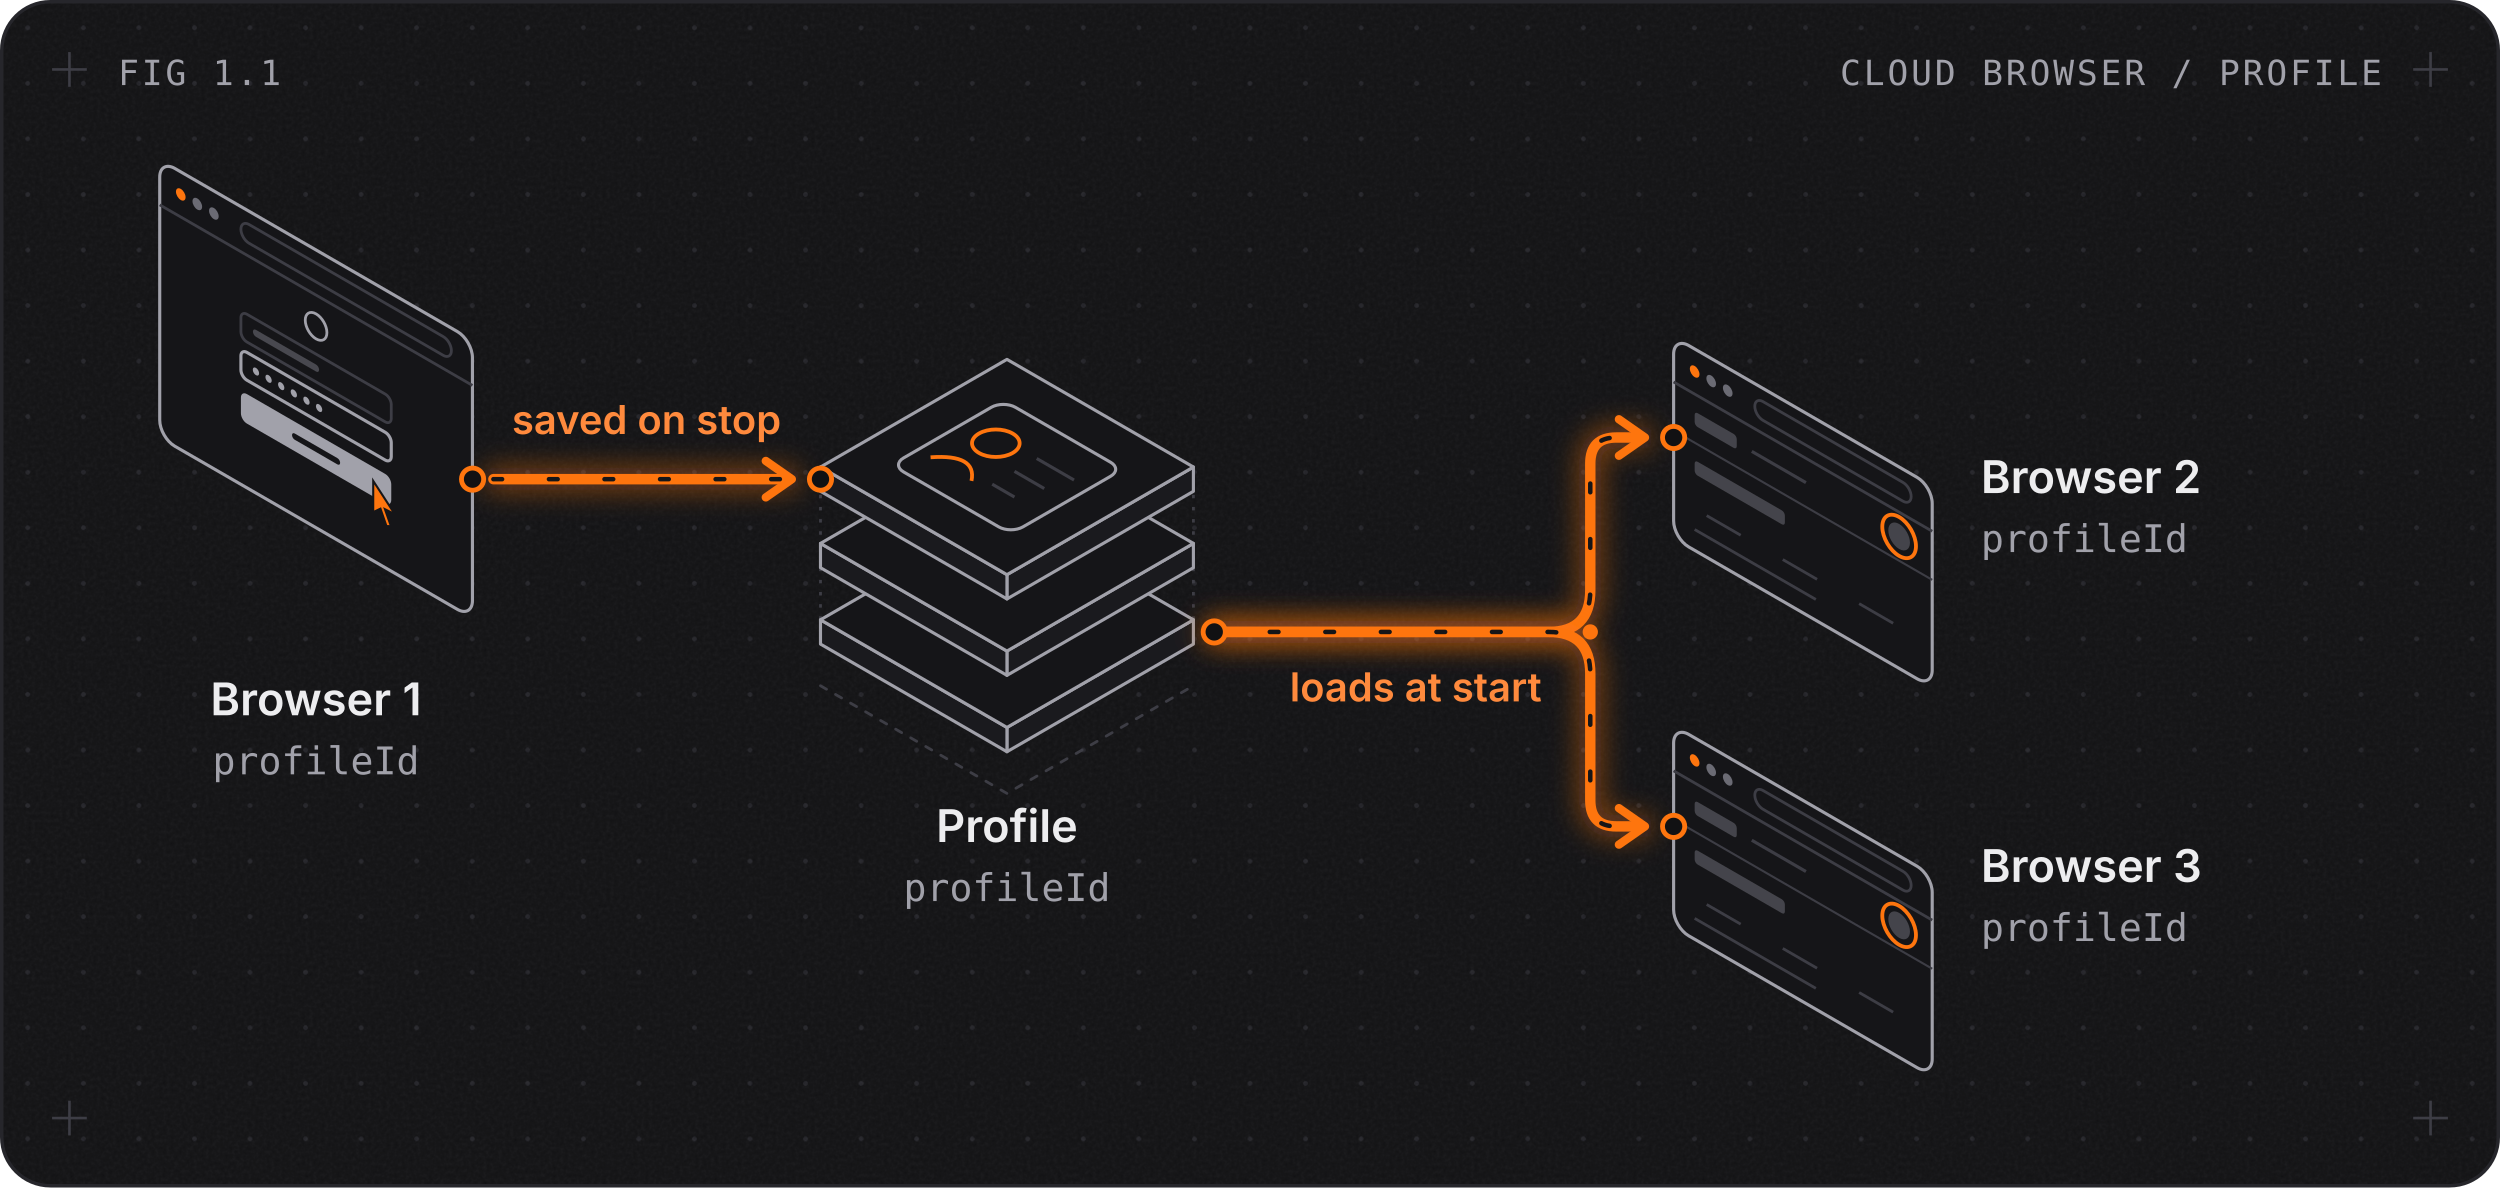
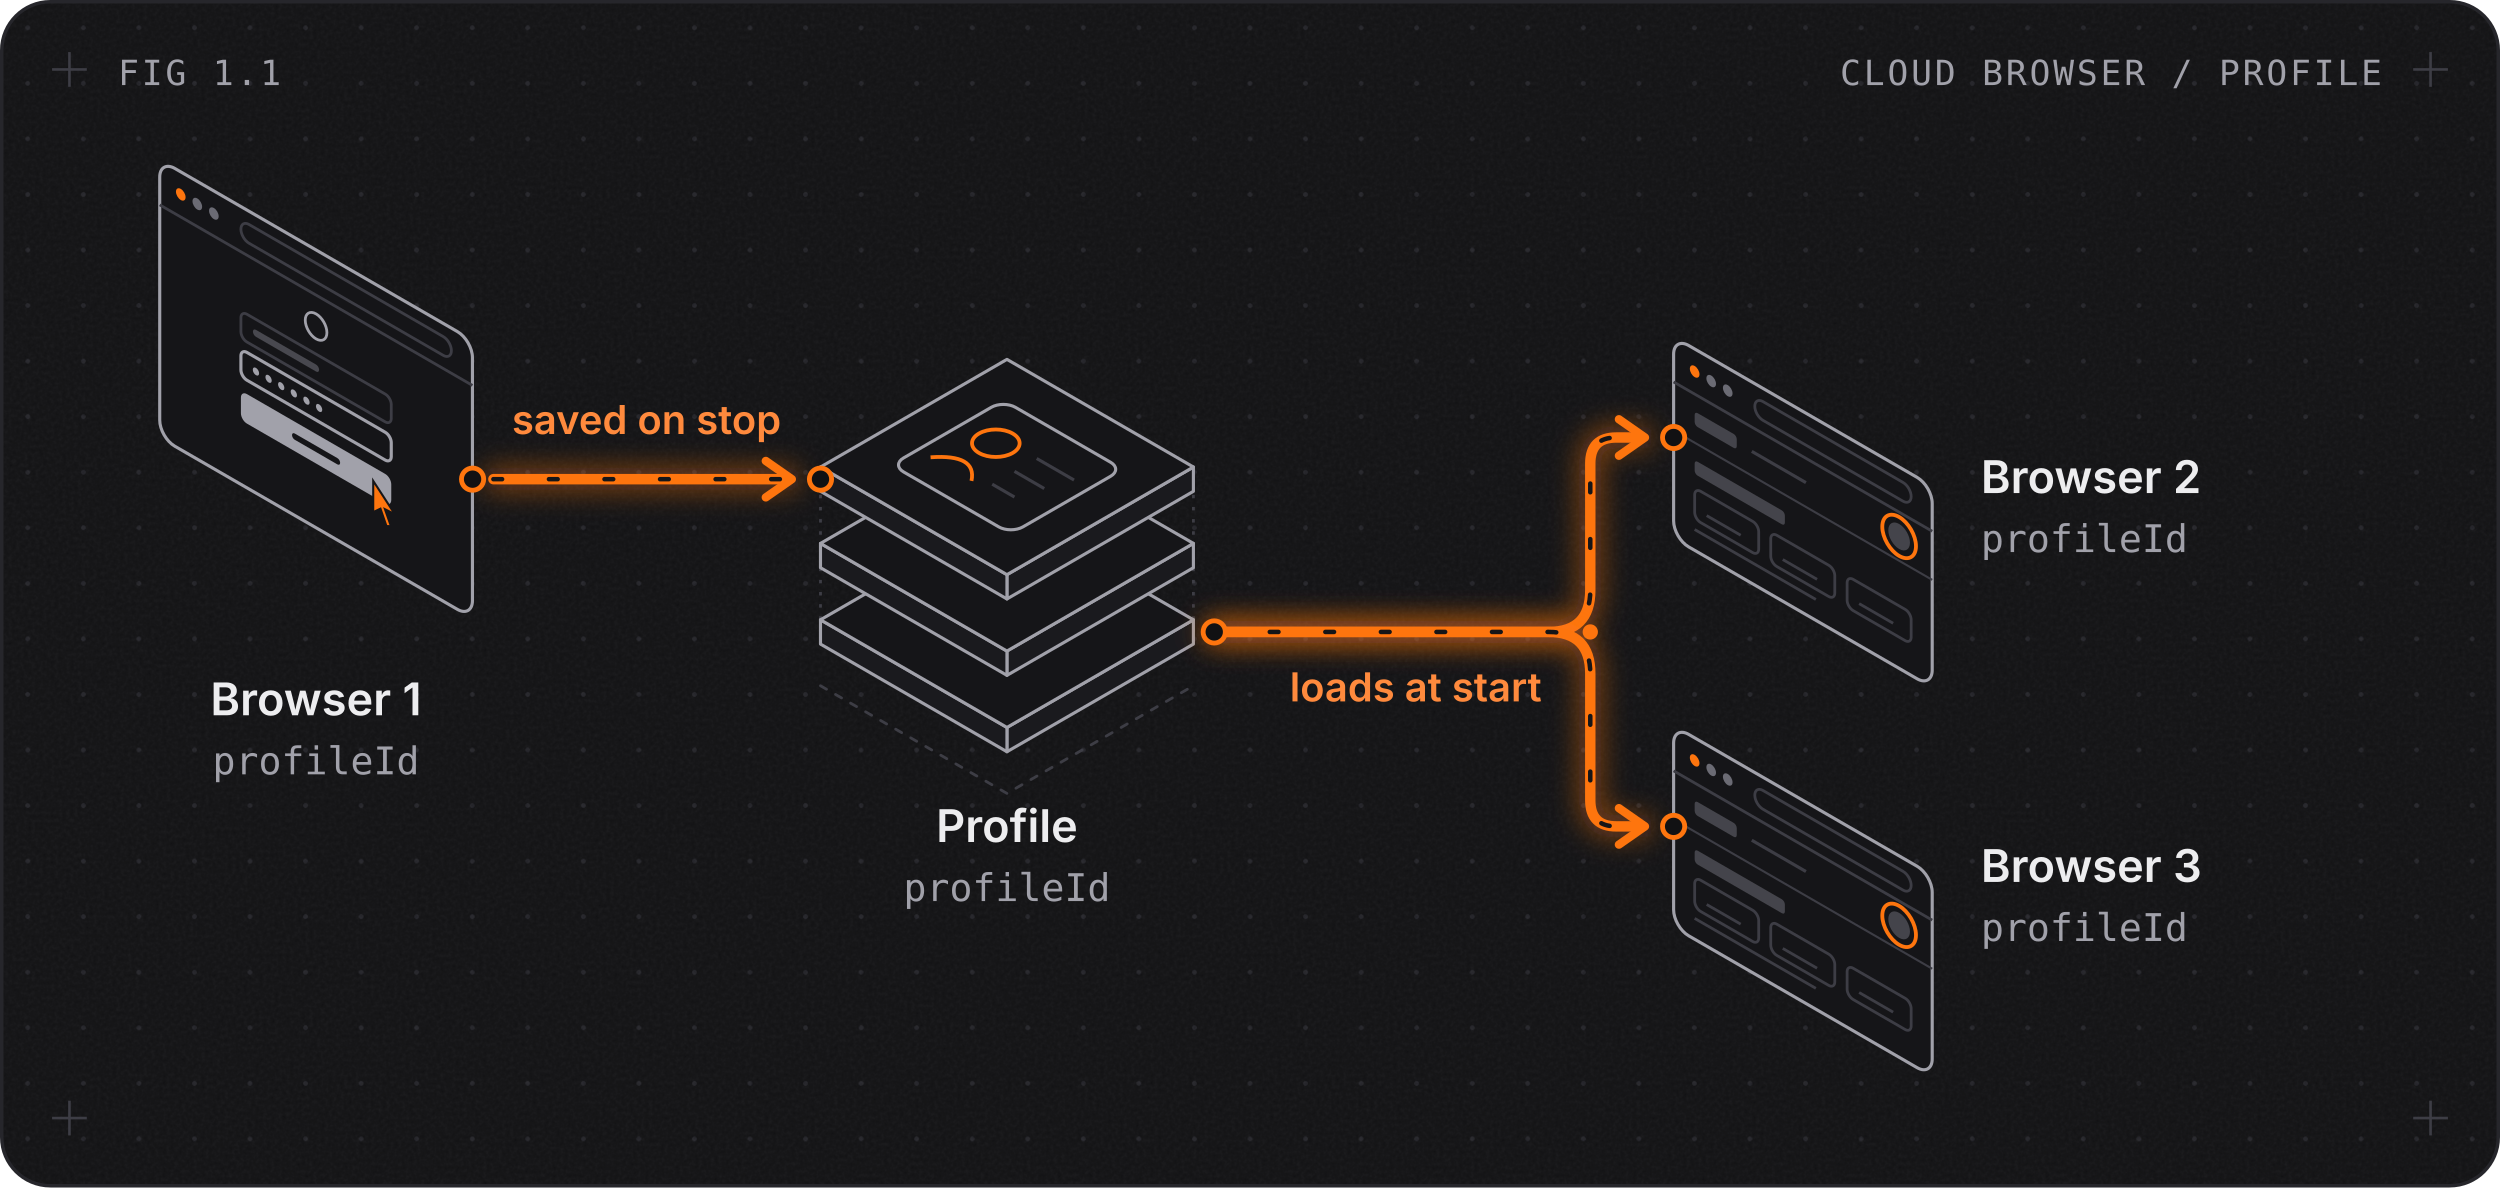
<svg xmlns="http://www.w3.org/2000/svg" viewBox="0 0 720 342" width="720" height="342" role="img" aria-labelledby="t d" fill="none">
  <style>.s{font-family:Geist, Inter, -apple-system, BlinkMacSystemFont, 'Segoe UI', Helvetica, Arial, sans-serif}.m{font-family:'Geist Mono', ui-monospace, SFMono-Regular, Menlo, monospace}text{font-kerning:normal}@keyframes flow{to{stroke-dashoffset:-16}}@keyframes cur{0%,100%{transform:translate(-14px,-9px)}14%,26%{transform:translate(0,0)}36%{transform:translate(-14px,-9px)}}@keyframes btn{0%,19%,25%,100%{fill-opacity:1}21%,23%{fill-opacity:.45}}@keyframes pks{0%,27%{stroke-opacity:0}31%,52%{stroke-opacity:1}56%,100%{stroke-opacity:0}}@keyframes pkl{0%,54%{stroke-opacity:0}58%,88%{stroke-opacity:1}92%,100%{stroke-opacity:0}}@keyframes wr{0%,36%{fill-opacity:0}46%,60%{fill-opacity:1}74%,100%{fill-opacity:0}}@keyframes ring{0%,4%{stroke-opacity:1}12%,60%{stroke-opacity:.2}68%,100%{stroke-opacity:1}}@media (prefers-reduced-motion:no-preference){.flow{animation:flow 1s linear infinite,pks 7s linear infinite}.load{animation:flow 1s linear infinite,pkl 7s linear infinite}.cur{animation:cur 7s ease-in-out infinite}.btn{animation:btn 7s linear infinite}.wr{animation:wr 7s ease-in-out infinite}.ring{animation:ring 7s ease-in-out infinite}.ring2{animation-delay:.25s}}</style>
  <defs>
    <pattern id="dots" width="16" height="16" patternUnits="userSpaceOnUse">
      <circle cx="8" cy="8" r="0.7" fill="#232328" />
    </pattern>
    <filter id="grain" x="0" y="0" width="100%" height="100%">
      <feTurbulence type="fractalNoise" baseFrequency="0.9" numOctaves="2" seed="7" stitchTiles="stitch" />
      <feColorMatrix values="0 0 0 0 0.5  0 0 0 0 0.5  0 0 0 0 0.5  0 0 0 0.07 0" />
    </filter>
    <clipPath id="card">
      <rect x="0.5" y="0.5" width="719" height="341" rx="14" />
    </clipPath>
    <filter id="glow" filterUnits="userSpaceOnUse" x="0" y="0" width="720" height="342">
      <feGaussianBlur stdDeviation="4" />
    </filter>
    <marker id="oh" viewBox="0 0 10 10" refX="6" refY="5" markerWidth="5" markerHeight="5" orient="auto" markerUnits="strokeWidth">
      <path d="M1.5 1.5 L6.5 5 L1.5 8.5" stroke="#FE750E" stroke-width="1.6" fill="none" stroke-linecap="round" stroke-linejoin="round" />
    </marker>
  </defs>
  <rect x="0.5" y="0.5" width="719" height="341" rx="14" fill="#111113" />
  <g clip-path="url(#card)">
    <rect width="720" height="342" fill="url(#dots)" />
    <rect width="720" height="342" filter="url(#grain)" />
  </g>
  <rect x="0.5" y="0.5" width="719" height="341" rx="14" fill="none" stroke="#26262B" />
  <path d="M15 20h10M20 15v10" stroke="#3D3D45" stroke-width="0.75" />
  <path d="M695 20h10M700 15v10" stroke="#3D3D45" stroke-width="0.75" />
  <path d="M15 322h10M20 317v10" stroke="#3D3D45" stroke-width="0.75" />
  <path d="M695 322h10M700 317v10" stroke="#3D3D45" stroke-width="0.75" />
  <text x="34.0" y="24.5" font-size="10" fill="#A1A1AA" letter-spacing="0.08em" class="m">FIG 1.1</text>
  <text x="686.0" y="24.5" font-size="10" fill="#A1A1AA" text-anchor="end" letter-spacing="0.08em" class="m">CLOUD BROWSER / PROFILE</text>
  <polyline points="236.3,197.5 290.0,228.5 343.7,197.5" stroke="#3D3D45" stroke-width="0.8" stroke-dasharray="2 3" stroke-linejoin="round" stroke-linecap="round" />
  <line x1="236.3" y1="185.5" x2="236.3" y2="134.5" stroke="#3D3D45" stroke-width="0.8" stroke-dasharray="1 2.5" />
  <line x1="290.0" y1="216.5" x2="290.0" y2="165.5" stroke="#3D3D45" stroke-width="0.8" stroke-dasharray="1 2.5" />
  <line x1="343.7" y1="185.5" x2="343.7" y2="134.5" stroke="#3D3D45" stroke-width="0.8" stroke-dasharray="1 2.5" />
  <polygon points="343.7,178.5 290.0,209.5 290.0,216.5 343.7,185.5" fill="#1A1A1E" stroke="#A1A1AA" stroke-width="0.9" stroke-linejoin="round" stroke-linecap="round" />
  <polygon points="236.3,178.5 290.0,209.5 290.0,216.5 236.3,185.5" fill="#1A1A1E" stroke="#A1A1AA" stroke-width="0.9" stroke-linejoin="round" stroke-linecap="round" />
  <polygon points="290.0,147.5 343.7,178.5 290.0,209.5 236.3,178.5" fill="#151518" stroke="#A1A1AA" stroke-width="0.9" stroke-linejoin="round" stroke-linecap="round" />
  <polygon points="343.7,156.5 290.0,187.5 290.0,194.5 343.7,163.5" fill="#1A1A1E" stroke="#A1A1AA" stroke-width="0.9" stroke-linejoin="round" stroke-linecap="round" />
  <polygon points="236.3,156.5 290.0,187.5 290.0,194.5 236.3,163.5" fill="#1A1A1E" stroke="#A1A1AA" stroke-width="0.9" stroke-linejoin="round" stroke-linecap="round" />
  <polygon points="290.0,125.5 343.7,156.5 290.0,187.5 236.3,156.5" fill="#151518" stroke="#A1A1AA" stroke-width="0.9" stroke-linejoin="round" stroke-linecap="round" />
  <polygon points="343.7,134.5 290.0,165.5 290.0,172.5 343.7,141.5" fill="#1A1A1E" stroke="#A1A1AA" stroke-width="0.9" stroke-linejoin="round" stroke-linecap="round" />
  <polygon points="236.3,134.5 290.0,165.5 290.0,172.5 236.3,141.5" fill="#1A1A1E" stroke="#A1A1AA" stroke-width="0.9" stroke-linejoin="round" stroke-linecap="round" />
  <polygon points="290.0,103.5 343.7,134.5 290.0,165.5 236.3,134.5" fill="#151518" stroke="#A1A1AA" stroke-width="0.9" stroke-linejoin="round" stroke-linecap="round" />
  <polygon class="wr" points="290.0,103.5 343.7,134.5 290.0,165.5 236.3,134.5" fill="#3A2214" fill-opacity="0" />
  <g transform="matrix(0.866,0.5,-0.866,0.5,290.0,103.5)">
    <rect x="11.2" y="12.4" width="39.7" height="37.2" rx="4" stroke="#A1A1AA" stroke-width="0.9" vector-effect="non-scaling-stroke" />
    <circle cx="22.3" cy="26.0" r="5.6" stroke="#FE750E" stroke-width="1.1" vector-effect="non-scaling-stroke" />
    <path d="M15.5 40.9 q6.8 -8.7 13.6 0" stroke="#FE750E" stroke-width="1.1" vector-effect="non-scaling-stroke" />
    <line x1="33.5" y1="23.6" x2="45.9" y2="23.6" stroke="#3D3D45" stroke-width="0.9" vector-effect="non-scaling-stroke" />
    <line x1="33.5" y1="31.0" x2="43.4" y2="31.0" stroke="#3D3D45" stroke-width="0.9" vector-effect="non-scaling-stroke" />
    <line x1="33.5" y1="38.4" x2="40.9" y2="38.4" stroke="#3D3D45" stroke-width="0.9" vector-effect="non-scaling-stroke" />
  </g>
  <path d="M142.1 138.0 H227.3" stroke="#FE750E" stroke-width="6" stroke-opacity="0.5" filter="url(#glow)" stroke-linejoin="round" stroke-linecap="round" />
  <path d="M142.1 138.0 H227.3" stroke="#FE750E" stroke-width="3" stroke-linejoin="round" stroke-linecap="round" marker-end="url(#oh)" />
  <path class="flow" d="M142.1 138.0 H227.3" stroke="#151518" stroke-width="1.3" stroke-dasharray="2.5 13.5" stroke-linecap="round" />
  <text x="186.2" y="125.0" font-size="11.5" fill="#FF8A3D" font-weight="600" text-anchor="middle" class="s">saved on stop</text>
  <path d="M349.7 182.0 L446.0 182.0 Q458.0 182.0 458.0 170.0 L458.0 133.5 Q458.0 126.0 465.5 126.0 L473.0 126.0" stroke="#FE750E" stroke-width="6" stroke-opacity="0.5" filter="url(#glow)" stroke-linejoin="round" stroke-linecap="round" />
  <path d="M349.7 182.0 L446.0 182.0 Q458.0 182.0 458.0 170.0 L458.0 133.5 Q458.0 126.0 465.5 126.0 L473.0 126.0" stroke="#FE750E" stroke-width="3" stroke-linejoin="round" stroke-linecap="round" marker-end="url(#oh)" />
  <path class="load" d="M349.7 182.0 L446.0 182.0 Q458.0 182.0 458.0 170.0 L458.0 133.5 Q458.0 126.0 465.5 126.0 L473.0 126.0" stroke="#151518" stroke-width="1.3" stroke-dasharray="2.5 13.5" stroke-linecap="round" />
  <path d="M349.7 182.0 L446.0 182.0 Q458.0 182.0 458.0 194.0 L458.0 230.5 Q458.0 238.0 465.5 238.0 L473.0 238.0" stroke="#FE750E" stroke-width="6" stroke-opacity="0.5" filter="url(#glow)" stroke-linejoin="round" stroke-linecap="round" />
  <path d="M349.7 182.0 L446.0 182.0 Q458.0 182.0 458.0 194.0 L458.0 230.5 Q458.0 238.0 465.5 238.0 L473.0 238.0" stroke="#FE750E" stroke-width="3" stroke-linejoin="round" stroke-linecap="round" marker-end="url(#oh)" />
  <path class="load" d="M349.7 182.0 L446.0 182.0 Q458.0 182.0 458.0 194.0 L458.0 230.5 Q458.0 238.0 465.5 238.0 L473.0 238.0" stroke="#151518" stroke-width="1.3" stroke-dasharray="2.5 13.5" stroke-linecap="round" />
  <circle cx="458" cy="182.0" r="2.2" fill="#FE750E" />
  <text x="444.0" y="202.0" font-size="11.5" fill="#FF8A3D" font-weight="600" text-anchor="end" class="s">loads at start</text>
  <g transform="matrix(0.866,0.5,0,1,46.0,126.0)">
    <rect x="0" y="-80" width="104" height="80" rx="5" fill="#151518" stroke="#A1A1AA" stroke-width="0.9" vector-effect="non-scaling-stroke" />
    <line x1="0" y1="-67" x2="104" y2="-67" stroke="#3D3D45" stroke-width="0.8" vector-effect="non-scaling-stroke" />
    <circle cx="7.0" cy="-73.5" r="1.6" fill="#FE750E" />
    <circle cx="12.5" cy="-73.5" r="1.6" fill="#6B6B74" />
    <circle cx="18.0" cy="-73.5" r="1.6" fill="#6B6B74" />
    <rect x="27" y="-76.2" width="70" height="5.4" rx="2.7" stroke="#3D3D45" stroke-width="0.8" vector-effect="non-scaling-stroke" />
    <circle cx="52.0" cy="-58" r="3.6" stroke="#A1A1AA" stroke-width="0.8" vector-effect="non-scaling-stroke" />
    <rect x="27.0" y="-50" width="50" height="8" rx="2" stroke="#3D3D45" stroke-width="0.8" vector-effect="non-scaling-stroke" />
    <rect x="31.0" y="-47" width="22" height="2" rx="1" fill="#6B6B74" fill-opacity=".6" />
    <rect x="27.0" y="-39" width="50" height="8" rx="2" stroke="#A1A1AA" stroke-width="0.9" vector-effect="non-scaling-stroke" />
    <circle cx="32.0" cy="-35" r="1.05" fill="#A1A1AA" />
    <circle cx="36.2" cy="-35" r="1.05" fill="#A1A1AA" />
    <circle cx="40.4" cy="-35" r="1.05" fill="#A1A1AA" />
    <circle cx="44.6" cy="-35" r="1.05" fill="#A1A1AA" />
    <circle cx="48.8" cy="-35" r="1.05" fill="#A1A1AA" />
    <circle cx="53.0" cy="-35" r="1.05" fill="#A1A1AA" />
    <rect class="btn" x="27.0" y="-27" width="50" height="8.5" rx="2" fill="#A1A1AA" />
    <rect x="44.0" y="-23.6" width="16" height="1.8" rx=".9" fill="#151518" />
    <path class="cur" d="M71.0 -23 l0 9 l2.4 -2.2 l2 4 l1.5 -0.7 l-2 -3.9 l3.3 -0.2z" fill="#FE750E" stroke="#151518" stroke-width="0.6" vector-effect="non-scaling-stroke" />
  </g>
  <g transform="matrix(0.866,0.5,0,1,482.0,155.0)">
    <rect x="0" y="-58" width="86" height="58" rx="5" fill="#151518" stroke="#A1A1AA" stroke-width="0.9" vector-effect="non-scaling-stroke" />
    <line x1="0" y1="-45" x2="86" y2="-45" stroke="#3D3D45" stroke-width="0.8" vector-effect="non-scaling-stroke" />
    <circle cx="7.0" cy="-51.5" r="1.6" fill="#FE750E" />
    <circle cx="12.5" cy="-51.5" r="1.6" fill="#6B6B74" />
    <circle cx="18.0" cy="-51.5" r="1.6" fill="#6B6B74" />
    <rect x="27" y="-54.2" width="52" height="5.4" rx="2.7" stroke="#3D3D45" stroke-width="0.8" vector-effect="non-scaling-stroke" />
    <rect x="7" y="-40" width="14" height="4" rx="1" fill="#6B6B74" fill-opacity=".55" />
    <line x1="26" y1="-38" x2="44" y2="-38" stroke="#3D3D45" stroke-width="0.9" vector-effect="non-scaling-stroke" />
    <circle cx="75" cy="-38" r="3.6" fill="#6B6B74" fill-opacity=".55" />
    <circle class="ring " cx="75" cy="-38" r="5.6" stroke="#FE750E" stroke-width="1.1" vector-effect="non-scaling-stroke" />
    <line x1="0" y1="-31" x2="86" y2="-31" stroke="#3D3D45" stroke-width="0.6" vector-effect="non-scaling-stroke" />
    <rect x="7" y="-26" width="30" height="4" rx="1" fill="#6B6B74" fill-opacity=".55" />
-     <rect x="7.0" y="-18" width="21.3" height="-1.0" rx="2" stroke="#3D3D45" stroke-width="0.8" vector-effect="non-scaling-stroke" />
+     <rect x="7.0" y="-18" width="21.3" height="9.0" rx="2" stroke="#3D3D45" stroke-width="0.8" vector-effect="non-scaling-stroke" />
    <line x1="11.0" y1="-12" x2="22.3" y2="-12" stroke="#3D3D45" stroke-width="0.8" vector-effect="non-scaling-stroke" />
-     <rect x="32.3" y="-18" width="21.3" height="-1.0" rx="2" stroke="#3D3D45" stroke-width="0.8" vector-effect="non-scaling-stroke" />
+     <rect x="32.3" y="-18" width="21.3" height="9.0" rx="2" stroke="#3D3D45" stroke-width="0.8" vector-effect="non-scaling-stroke" />
    <line x1="36.3" y1="-12" x2="47.7" y2="-12" stroke="#3D3D45" stroke-width="0.8" vector-effect="non-scaling-stroke" />
-     <rect x="57.7" y="-18" width="21.3" height="-1.0" rx="2" stroke="#3D3D45" stroke-width="0.8" vector-effect="non-scaling-stroke" />
+     <rect x="57.7" y="-18" width="21.3" height="9.0" rx="2" stroke="#3D3D45" stroke-width="0.8" vector-effect="non-scaling-stroke" />
    <line x1="61.7" y1="-12" x2="73.0" y2="-12" stroke="#3D3D45" stroke-width="0.8" vector-effect="non-scaling-stroke" />
    <line x1="7" y1="-6" x2="47.3" y2="-6" stroke="#3D3D45" stroke-width="0.8" vector-effect="non-scaling-stroke" />
  </g>
  <g transform="matrix(0.866,0.5,0,1,482.0,267.0)">
    <rect x="0" y="-58" width="86" height="58" rx="5" fill="#151518" stroke="#A1A1AA" stroke-width="0.9" vector-effect="non-scaling-stroke" />
    <line x1="0" y1="-45" x2="86" y2="-45" stroke="#3D3D45" stroke-width="0.8" vector-effect="non-scaling-stroke" />
    <circle cx="7.0" cy="-51.5" r="1.6" fill="#FE750E" />
    <circle cx="12.5" cy="-51.5" r="1.6" fill="#6B6B74" />
    <circle cx="18.0" cy="-51.5" r="1.6" fill="#6B6B74" />
    <rect x="27" y="-54.2" width="52" height="5.4" rx="2.7" stroke="#3D3D45" stroke-width="0.8" vector-effect="non-scaling-stroke" />
    <rect x="7" y="-40" width="14" height="4" rx="1" fill="#6B6B74" fill-opacity=".55" />
    <line x1="26" y1="-38" x2="44" y2="-38" stroke="#3D3D45" stroke-width="0.9" vector-effect="non-scaling-stroke" />
    <circle cx="75" cy="-38" r="3.6" fill="#6B6B74" fill-opacity=".55" />
    <circle class="ring ring2" cx="75" cy="-38" r="5.6" stroke="#FE750E" stroke-width="1.1" vector-effect="non-scaling-stroke" />
    <line x1="0" y1="-31" x2="86" y2="-31" stroke="#3D3D45" stroke-width="0.6" vector-effect="non-scaling-stroke" />
    <rect x="7" y="-26" width="30" height="4" rx="1" fill="#6B6B74" fill-opacity=".55" />
-     <rect x="7.0" y="-18" width="21.3" height="-1.0" rx="2" stroke="#3D3D45" stroke-width="0.8" vector-effect="non-scaling-stroke" />
+     <rect x="7.0" y="-18" width="21.3" height="9.0" rx="2" stroke="#3D3D45" stroke-width="0.8" vector-effect="non-scaling-stroke" />
    <line x1="11.0" y1="-12" x2="22.3" y2="-12" stroke="#3D3D45" stroke-width="0.8" vector-effect="non-scaling-stroke" />
-     <rect x="32.3" y="-18" width="21.3" height="-1.0" rx="2" stroke="#3D3D45" stroke-width="0.8" vector-effect="non-scaling-stroke" />
+     <rect x="32.3" y="-18" width="21.3" height="9.0" rx="2" stroke="#3D3D45" stroke-width="0.8" vector-effect="non-scaling-stroke" />
    <line x1="36.3" y1="-12" x2="47.7" y2="-12" stroke="#3D3D45" stroke-width="0.8" vector-effect="non-scaling-stroke" />
-     <rect x="57.7" y="-18" width="21.3" height="-1.0" rx="2" stroke="#3D3D45" stroke-width="0.8" vector-effect="non-scaling-stroke" />
+     <rect x="57.7" y="-18" width="21.3" height="9.0" rx="2" stroke="#3D3D45" stroke-width="0.8" vector-effect="non-scaling-stroke" />
    <line x1="61.7" y1="-12" x2="73.0" y2="-12" stroke="#3D3D45" stroke-width="0.8" vector-effect="non-scaling-stroke" />
    <line x1="7" y1="-6" x2="47.3" y2="-6" stroke="#3D3D45" stroke-width="0.8" vector-effect="non-scaling-stroke" />
  </g>
  <circle cx="136.1" cy="138.0" r="3.2" fill="#111113" stroke="#FE750E" stroke-width="1.4" />
  <circle cx="482.0" cy="126.0" r="3.2" fill="#111113" stroke="#FE750E" stroke-width="1.4" />
  <circle cx="482.0" cy="238.0" r="3.2" fill="#111113" stroke="#FE750E" stroke-width="1.4" />
  <circle cx="236.3" cy="138.0" r="3.2" fill="#111113" stroke="#FE750E" stroke-width="1.4" />
  <circle cx="349.7" cy="182.0" r="3.2" fill="#111113" stroke="#FE750E" stroke-width="1.4" />
  <text x="91.0" y="206.0" font-size="13" fill="#EDEDEF" font-weight="600" text-anchor="middle" class="s">Browser 1</text>
  <text x="91.0" y="223.0" font-size="11" fill="#A1A1AA" text-anchor="middle" class="m">profileId</text>
  <text x="290.0" y="242.5" font-size="13" fill="#EDEDEF" font-weight="600" text-anchor="middle" class="s">Profile</text>
  <text x="290.0" y="259.5" font-size="11" fill="#A1A1AA" text-anchor="middle" class="m">profileId</text>
  <text x="570.5" y="142.0" font-size="13" fill="#EDEDEF" font-weight="600" class="s">Browser 2</text>
  <text x="570.5" y="159.0" font-size="11" fill="#A1A1AA" class="m">profileId</text>
  <text x="570.5" y="254.0" font-size="13" fill="#EDEDEF" font-weight="600" class="s">Browser 3</text>
  <text x="570.5" y="271.0" font-size="11" fill="#A1A1AA" class="m">profileId</text>
</svg>
